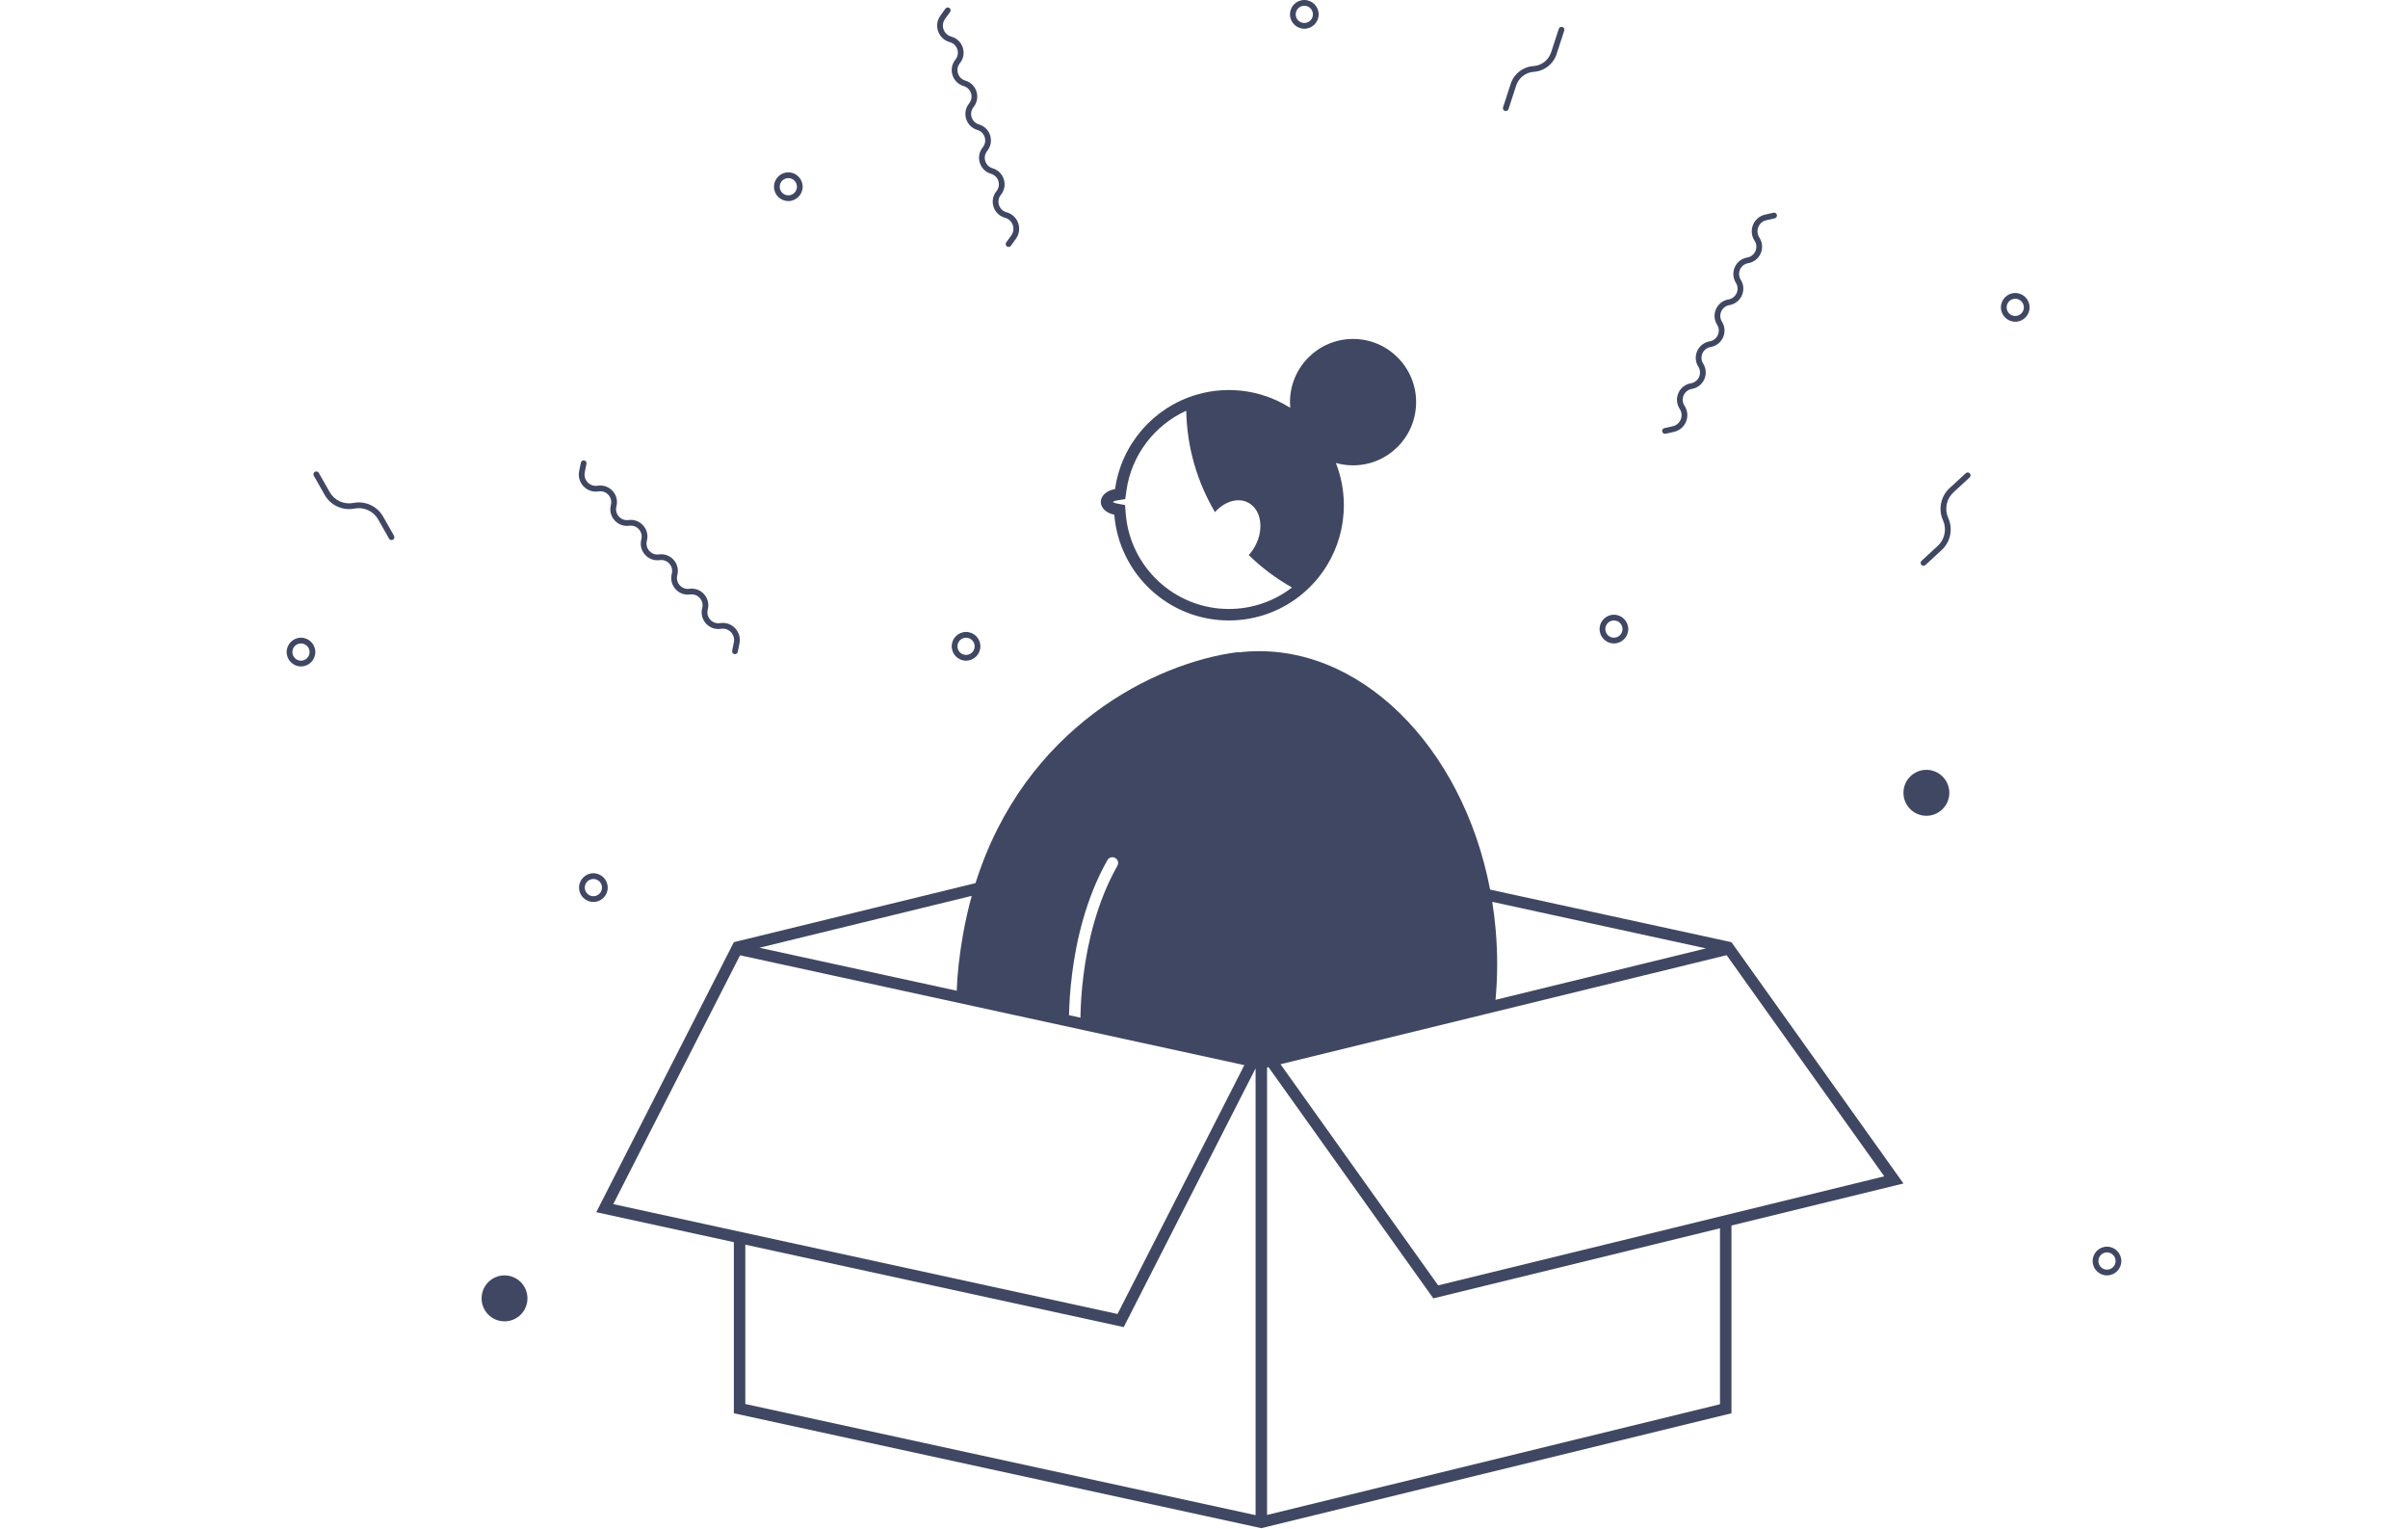
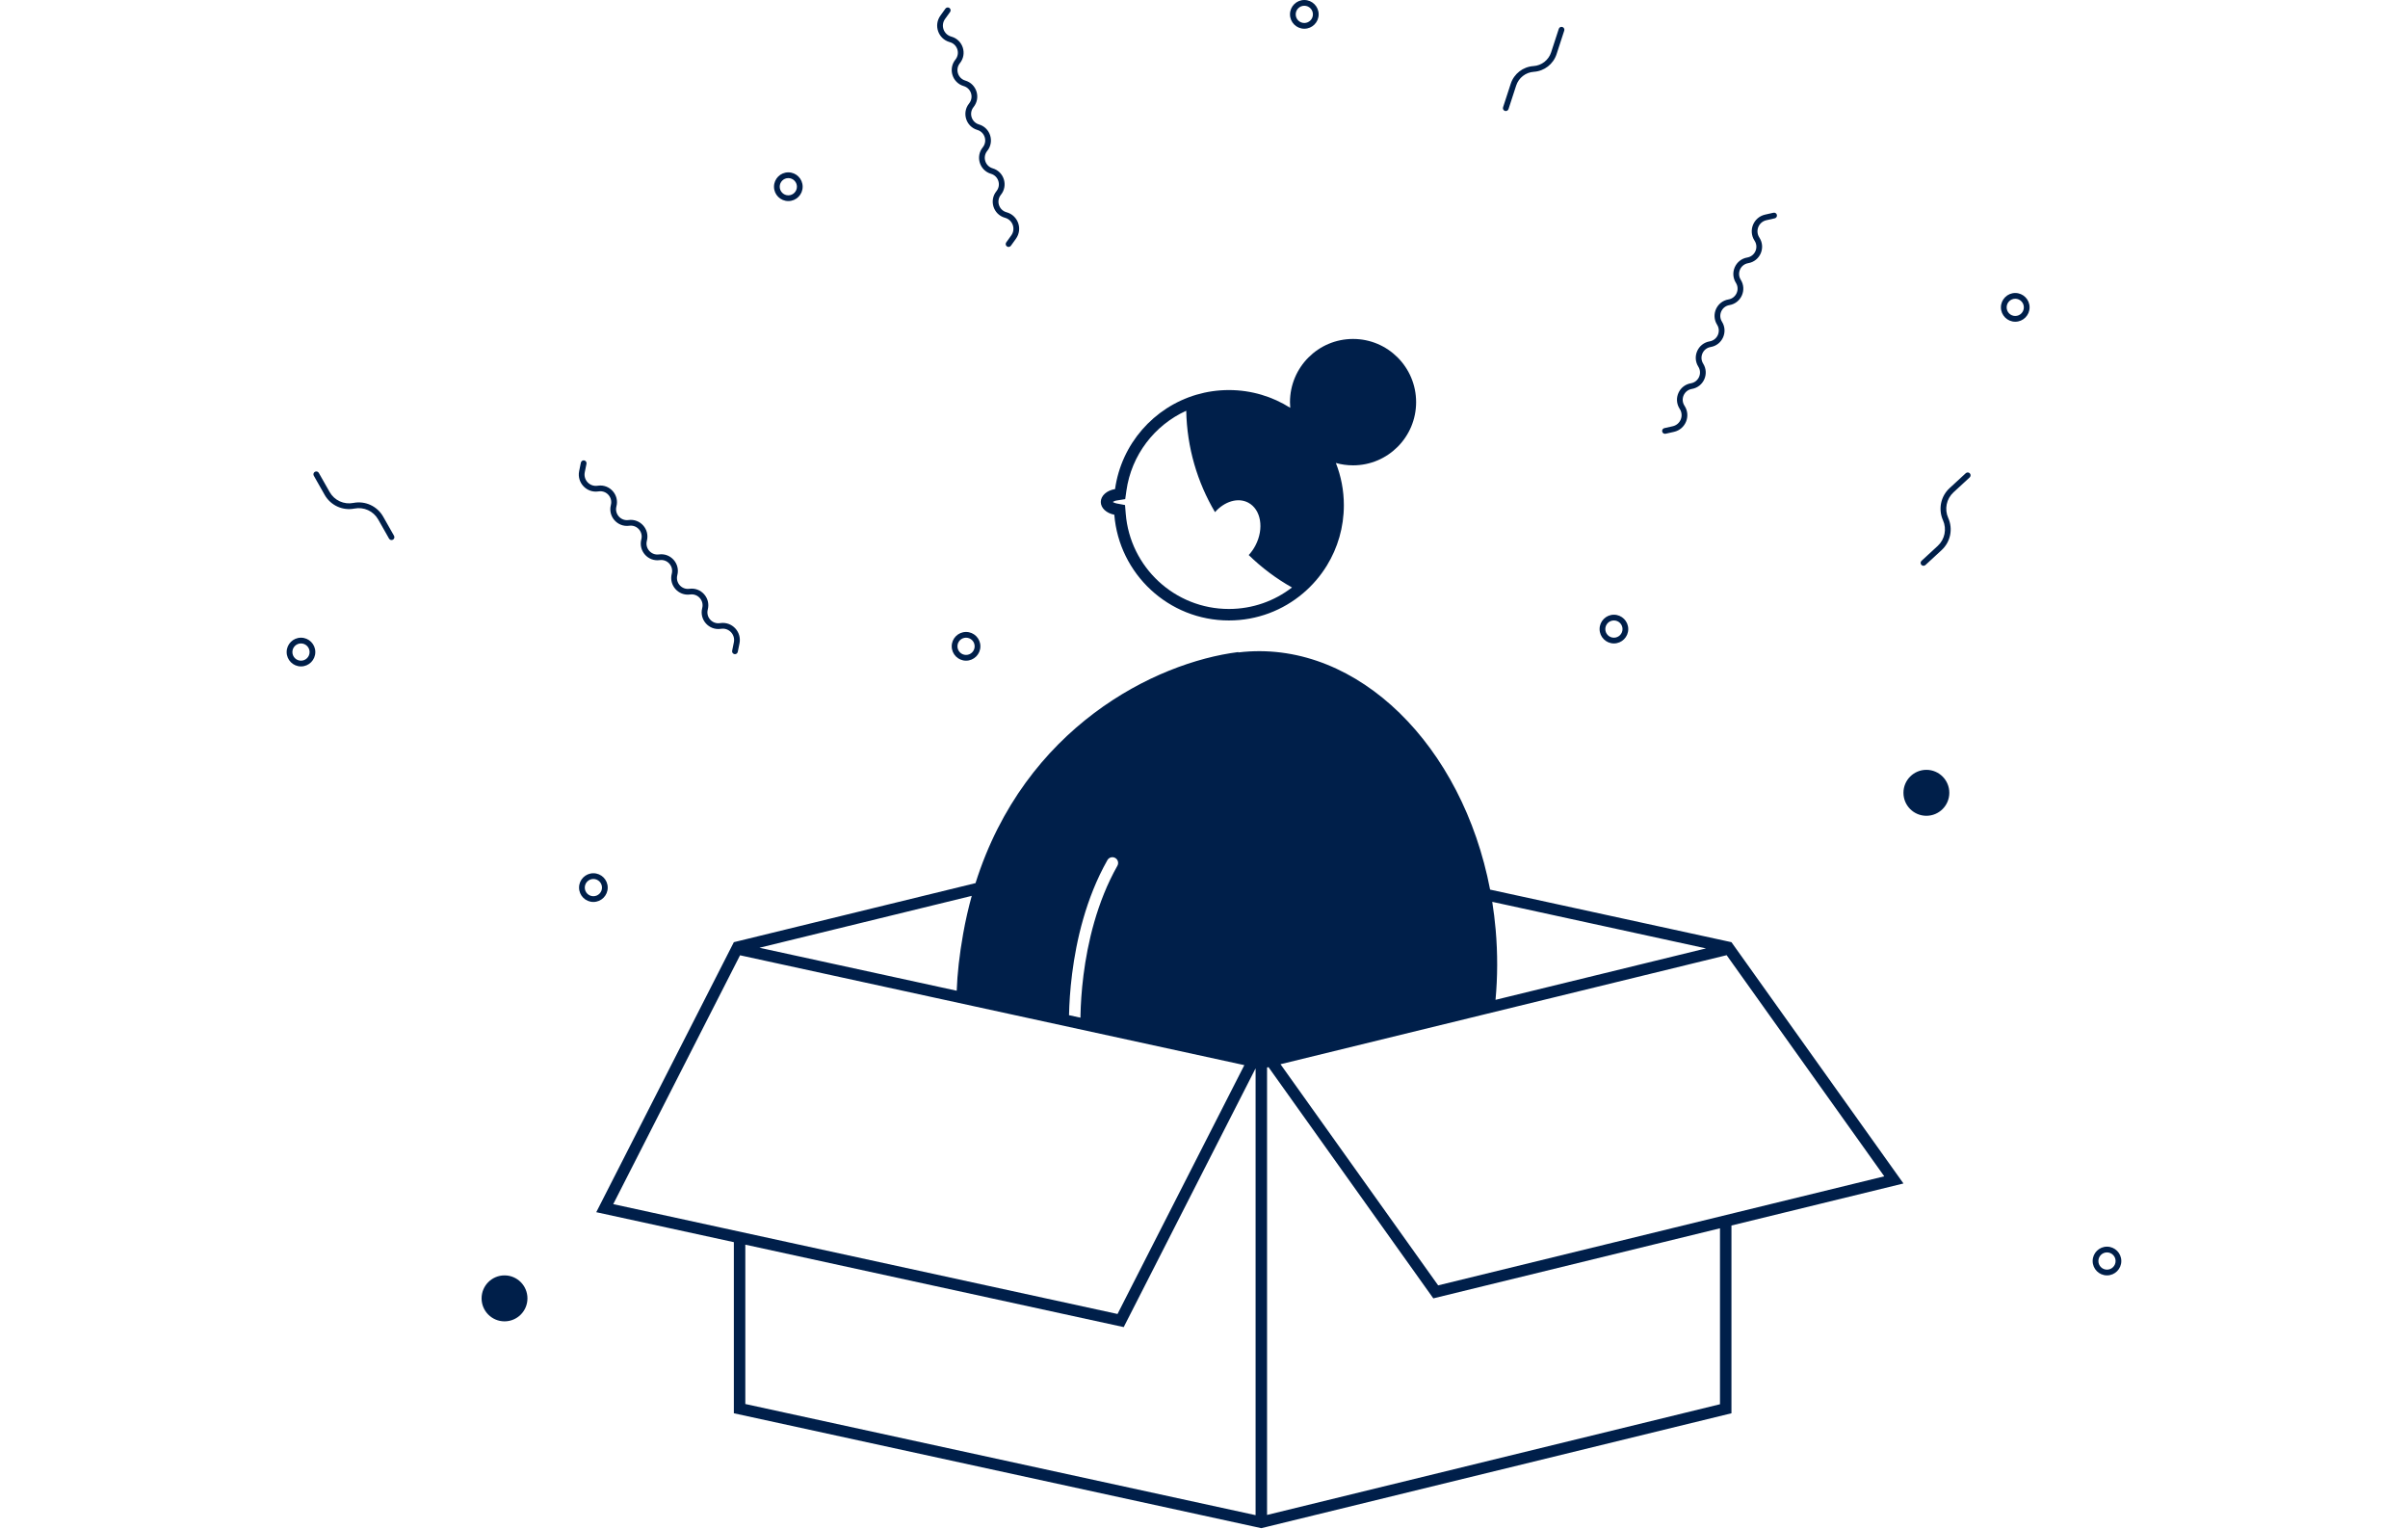
<svg xmlns="http://www.w3.org/2000/svg" width="238" height="151" viewBox="0 0 238 151" fill="none">
-   <path fill-rule="evenodd" clip-rule="evenodd" d="M130.332 1.419C130.332 2.203 129.698 2.838 128.915 2.838C128.133 2.838 127.499 2.203 127.499 1.419C127.499 0.635 128.133 0 128.915 0C129.698 0 130.332 0.635 130.332 1.419ZM129.765 1.419C129.765 1.889 129.385 2.271 128.915 2.271C128.446 2.271 128.065 1.889 128.065 1.419C128.065 0.949 128.446 0.568 128.915 0.568C129.385 0.568 129.765 0.949 129.765 1.419Z" fill="#404763" />
-   <path fill-rule="evenodd" clip-rule="evenodd" d="M79.332 18.449C79.332 19.233 78.698 19.868 77.915 19.868C77.133 19.868 76.499 19.233 76.499 18.449C76.499 17.666 77.133 17.03 77.915 17.03C78.698 17.03 79.332 17.666 79.332 18.449ZM78.765 18.449C78.765 18.919 78.385 19.301 77.915 19.301C77.446 19.301 77.065 18.919 77.065 18.449C77.065 17.979 77.446 17.598 77.915 17.598C78.385 17.598 78.765 17.979 78.765 18.449Z" fill="#404763" />
-   <path fill-rule="evenodd" clip-rule="evenodd" d="M159.515 63.579C160.298 63.579 160.932 62.944 160.932 62.16C160.932 61.376 160.298 60.741 159.515 60.741C158.733 60.741 158.099 61.376 158.099 62.16C158.099 62.944 158.733 63.579 159.515 63.579ZM159.515 63.011C159.985 63.011 160.365 62.63 160.365 62.16C160.365 61.69 159.985 61.308 159.515 61.308C159.046 61.308 158.665 61.69 158.665 62.16C158.665 62.63 159.046 63.011 159.515 63.011Z" fill="#404763" />
-   <path fill-rule="evenodd" clip-rule="evenodd" d="M96.899 63.863C96.899 64.647 96.264 65.282 95.482 65.282C94.7 65.282 94.065 64.647 94.065 63.863C94.065 63.079 94.7 62.444 95.482 62.444C96.264 62.444 96.899 63.079 96.899 63.863ZM96.332 63.863C96.332 64.333 95.951 64.714 95.482 64.714C95.013 64.714 94.632 64.333 94.632 63.863C94.632 63.392 95.013 63.011 95.482 63.011C95.951 63.011 96.332 63.392 96.332 63.863Z" fill="#404763" />
-   <path fill-rule="evenodd" clip-rule="evenodd" d="M208.249 126.023C209.031 126.023 209.665 125.387 209.665 124.603C209.665 123.82 209.031 123.184 208.249 123.184C207.466 123.184 206.832 123.82 206.832 124.603C206.832 125.387 207.466 126.023 208.249 126.023ZM208.249 125.455C208.718 125.455 209.099 125.074 209.099 124.603C209.099 124.133 208.718 123.752 208.249 123.752C207.779 123.752 207.399 124.133 207.399 124.603C207.399 125.074 207.779 125.455 208.249 125.455Z" fill="#404763" />
-   <path fill-rule="evenodd" clip-rule="evenodd" d="M200.599 30.37C200.599 31.154 199.964 31.79 199.182 31.79C198.4 31.79 197.765 31.154 197.765 30.37C197.765 29.587 198.4 28.951 199.182 28.951C199.964 28.951 200.599 29.587 200.599 30.37ZM200.032 30.37C200.032 30.841 199.651 31.222 199.182 31.222C198.713 31.222 198.332 30.841 198.332 30.37C198.332 29.9 198.713 29.519 199.182 29.519C199.651 29.519 200.032 29.9 200.032 30.37Z" fill="#404763" />
-   <path fill-rule="evenodd" clip-rule="evenodd" d="M58.649 89.124C59.431 89.124 60.065 88.489 60.065 87.705C60.065 86.921 59.431 86.286 58.649 86.286C57.866 86.286 57.232 86.921 57.232 87.705C57.232 88.489 57.866 89.124 58.649 89.124ZM58.649 88.556C59.118 88.556 59.499 88.175 59.499 87.705C59.499 87.235 59.118 86.853 58.649 86.853C58.179 86.853 57.799 87.235 57.799 87.705C57.799 88.175 58.179 88.556 58.649 88.556Z" fill="#404763" />
-   <path fill-rule="evenodd" clip-rule="evenodd" d="M31.165 64.43C31.165 65.214 30.531 65.85 29.749 65.85C28.966 65.85 28.332 65.214 28.332 64.43C28.332 63.647 28.966 63.011 29.749 63.011C30.531 63.011 31.165 63.647 31.165 64.43ZM30.599 64.43C30.599 64.901 30.218 65.282 29.749 65.282C29.279 65.282 28.899 64.901 28.899 64.43C28.899 63.96 29.279 63.579 29.749 63.579C30.218 63.579 30.599 63.96 30.599 64.43Z" fill="#404763" />
-   <path d="M154.067 2.848L153.309 5.172C153.059 5.939 152.368 6.477 151.564 6.529C150.528 6.596 149.638 7.288 149.316 8.276L148.558 10.6C148.51 10.749 148.591 10.909 148.74 10.958C148.889 11.007 149.049 10.925 149.097 10.776L149.855 8.452C150.105 7.685 150.796 7.148 151.6 7.095C152.636 7.028 153.526 6.336 153.848 5.348L154.606 3.024C154.654 2.875 154.573 2.715 154.424 2.666C154.276 2.617 154.116 2.699 154.067 2.848Z" fill="#404763" />
-   <path d="M193.075 48.65L194.675 47.175C194.791 47.069 194.798 46.889 194.692 46.773C194.586 46.658 194.407 46.651 194.292 46.757L192.691 48.232C191.814 49.04 191.552 50.321 192.04 51.41C192.428 52.276 192.219 53.295 191.522 53.938L189.921 55.413C189.806 55.519 189.798 55.699 189.904 55.814C190.01 55.929 190.19 55.937 190.305 55.831L191.905 54.356C192.783 53.547 193.045 52.267 192.557 51.178C192.168 50.311 192.377 49.293 193.075 48.65Z" fill="#404763" />
-   <path d="M31.509 46.727L32.583 48.62C33.051 49.446 33.995 49.879 34.925 49.695C36.095 49.464 37.281 50.008 37.87 51.046L38.944 52.94C39.022 53.076 38.974 53.249 38.838 53.327C38.702 53.404 38.529 53.357 38.452 53.22L37.377 51.326C36.909 50.501 35.965 50.068 35.035 50.252C33.865 50.483 32.679 49.939 32.09 48.901L31.016 47.007C30.939 46.871 30.986 46.697 31.122 46.62C31.258 46.542 31.431 46.59 31.509 46.727Z" fill="#404763" />
-   <path d="M59.047 47.998C58.283 48.105 57.642 47.421 57.797 46.663L57.967 45.828C57.998 45.675 57.9 45.525 57.746 45.493C57.593 45.462 57.443 45.561 57.412 45.715L57.242 46.55C57.009 47.692 57.973 48.721 59.125 48.56L59.185 48.552C59.948 48.446 60.573 49.151 60.377 49.897C60.079 51.035 61.032 52.11 62.195 51.949C62.957 51.843 63.582 52.548 63.387 53.294C63.088 54.431 64.041 55.507 65.204 55.345C65.967 55.239 66.592 55.944 66.396 56.69C66.098 57.828 67.051 58.903 68.214 58.741C68.976 58.635 69.601 59.34 69.405 60.086C69.107 61.224 70.06 62.299 71.223 62.138L71.283 62.129C72.048 62.023 72.688 62.706 72.534 63.464L72.364 64.299C72.332 64.453 72.431 64.603 72.585 64.634C72.738 64.666 72.888 64.567 72.919 64.413L73.089 63.578C73.322 62.436 72.358 61.407 71.205 61.567L71.145 61.575C70.383 61.681 69.758 60.976 69.954 60.23C70.252 59.093 69.299 58.017 68.136 58.179C67.373 58.285 66.749 57.58 66.944 56.834C67.242 55.697 66.289 54.621 65.126 54.783C64.364 54.889 63.739 54.184 63.935 53.438C64.233 52.3 63.28 51.225 62.117 51.386C61.355 51.492 60.73 50.787 60.925 50.041C61.224 48.904 60.271 47.828 59.108 47.99L59.047 47.998Z" fill="#404763" />
-   <path d="M174.579 21.761C173.825 21.931 173.466 22.796 173.877 23.451L173.909 23.503C174.533 24.499 173.945 25.811 172.787 26.005C172.028 26.132 171.642 26.992 172.052 27.645C172.676 28.641 172.088 29.953 170.93 30.148C170.171 30.275 169.785 31.135 170.195 31.788C170.819 32.784 170.231 34.096 169.073 34.29C168.314 34.418 167.928 35.278 168.337 35.931C168.962 36.927 168.374 38.239 167.216 38.433C166.457 38.56 166.071 39.421 166.48 40.074L166.513 40.125C167.131 41.112 166.59 42.415 165.455 42.671L164.625 42.858C164.472 42.893 164.321 42.797 164.286 42.644C164.252 42.491 164.348 42.339 164.501 42.304L165.331 42.117C166.084 41.947 166.443 41.082 166.033 40.427L166 40.376C165.376 39.379 165.964 38.068 167.122 37.873C167.881 37.746 168.267 36.886 167.858 36.233C167.233 35.237 167.821 33.925 168.979 33.73C169.739 33.603 170.124 32.743 169.715 32.09C169.09 31.094 169.678 29.782 170.836 29.588C171.596 29.46 171.981 28.6 171.572 27.947C170.947 26.951 171.536 25.639 172.694 25.445C173.453 25.317 173.838 24.457 173.429 23.804L173.397 23.753C172.778 22.766 173.319 21.463 174.454 21.207L175.284 21.02C175.437 20.985 175.589 21.081 175.623 21.234C175.657 21.387 175.562 21.539 175.409 21.574L174.579 21.761Z" fill="#404763" />
-   <path d="M93.998 3.609C93.257 3.391 92.954 2.504 93.405 1.877L93.903 1.185C93.995 1.058 93.966 0.881 93.839 0.789C93.712 0.698 93.535 0.726 93.443 0.853L92.946 1.545C92.266 2.49 92.722 3.825 93.839 4.153L93.897 4.17C94.636 4.387 94.916 5.287 94.432 5.887C93.694 6.801 94.121 8.174 95.248 8.505C95.987 8.722 96.267 9.622 95.783 10.222C95.044 11.136 95.472 12.509 96.599 12.84C97.338 13.057 97.618 13.957 97.134 14.557C96.395 15.472 96.823 16.844 97.95 17.175C98.689 17.392 98.969 18.293 98.485 18.892C97.746 19.806 98.174 21.179 99.301 21.51L99.359 21.527C100.1 21.745 100.404 22.632 99.952 23.259L99.454 23.951C99.363 24.078 99.391 24.255 99.518 24.347C99.645 24.439 99.822 24.41 99.914 24.283L100.412 23.591C101.092 22.646 100.635 21.311 99.519 20.983L99.46 20.966C98.722 20.749 98.441 19.849 98.925 19.249C99.664 18.335 99.236 16.962 98.109 16.631C97.371 16.414 97.09 15.514 97.574 14.914C98.313 14 97.885 12.627 96.758 12.296C96.02 12.079 95.739 11.179 96.223 10.579C96.962 9.665 96.534 8.292 95.407 7.961C94.669 7.744 94.388 6.844 94.873 6.244C95.611 5.33 95.183 3.957 94.056 3.626L93.998 3.609Z" fill="#404763" />
-   <path d="M190.399 80.609C191.651 80.609 192.665 79.592 192.665 78.338C192.665 77.084 191.651 76.068 190.399 76.068C189.147 76.068 188.132 77.084 188.132 78.338C188.132 79.592 189.147 80.609 190.399 80.609Z" fill="#404763" />
-   <path d="M49.865 130.564C51.117 130.564 52.132 129.547 52.132 128.293C52.132 127.039 51.117 126.023 49.865 126.023C48.614 126.023 47.599 127.039 47.599 128.293C47.599 129.547 48.614 130.564 49.865 130.564Z" fill="#404763" />
-   <path fill-rule="evenodd" clip-rule="evenodd" d="M139.965 39.737C139.965 43.185 137.175 45.981 133.732 45.981C133.143 45.981 132.573 45.899 132.033 45.746C132.543 47.04 132.823 48.45 132.823 49.925C132.823 52.105 132.212 54.141 131.151 55.872C130.515 56.91 129.717 57.839 128.793 58.621C126.814 60.298 124.255 61.308 121.46 61.308C115.499 61.308 110.609 56.709 110.135 50.86C109.366 50.714 108.799 50.206 108.799 49.6C108.799 48.976 109.403 48.454 110.208 48.328C110.833 43.872 114.033 40.244 118.253 39.002C119.27 38.703 120.346 38.542 121.46 38.542C123.689 38.542 125.769 39.186 127.523 40.297C127.507 40.112 127.499 39.925 127.499 39.737C127.499 36.288 130.289 33.492 133.732 33.492C137.175 33.492 139.965 36.288 139.965 39.737ZM117.244 40.586C114.115 42.006 111.825 44.958 111.331 48.486L111.214 49.32L110.383 49.45C110.194 49.479 110.062 49.544 109.986 49.6C110.056 49.651 110.175 49.712 110.345 49.744L111.195 49.904L111.265 50.768C111.692 56.033 116.094 60.173 121.46 60.173C123.808 60.173 125.971 59.381 127.697 58.049C126.133 57.169 124.696 56.089 123.42 54.844C123.673 54.572 123.899 54.254 124.085 53.897C124.959 52.227 124.637 50.332 123.367 49.665C122.345 49.129 121.021 49.55 120.087 50.604C118.344 47.659 117.317 44.24 117.244 40.586ZM109.919 49.664C109.919 49.664 109.92 49.663 109.921 49.661C109.92 49.662 109.919 49.664 109.919 49.664Z" fill="#404763" />
-   <path fill-rule="evenodd" clip-rule="evenodd" d="M72.532 93.098L58.932 119.778L72.532 122.74V139.647L124.665 151L125.232 150.863V150.862L171.132 139.647V121.094L188.132 116.94L171.132 93.098L147.277 87.903C144.551 73.671 134.247 63.419 122.948 64.409C122.758 64.426 122.57 64.445 122.382 64.468L122.399 64.43C114.17 65.461 101.273 71.869 96.418 87.262L72.532 93.098ZM73.144 94.393L60.611 118.982L110.453 129.836L122.987 105.247L73.144 94.393ZM75.061 93.648L94.559 97.895C94.618 96.234 94.821 94.36 95.199 92.246C95.43 90.953 95.714 89.712 96.044 88.522L75.061 93.648ZM147.489 89.111C147.632 90.013 147.745 90.93 147.827 91.86C148.034 94.23 148.022 96.553 147.813 98.795L168.618 93.712L147.489 89.111ZM106.795 100.247C106.792 100.356 106.79 100.46 106.789 100.558L105.66 100.312L105.662 100.221C105.684 99.233 105.758 97.84 105.965 96.214C106.376 92.969 107.318 88.762 109.453 84.99C109.608 84.717 109.954 84.621 110.226 84.776C110.498 84.931 110.593 85.277 110.439 85.55C108.405 89.144 107.491 93.19 107.089 96.357C106.888 97.937 106.816 99.29 106.795 100.247ZM124.099 105.563V149.715L73.665 138.732V122.987L111.065 131.132L124.099 105.563ZM169.999 138.755L125.232 149.693V105.481L125.375 105.446L141.665 128.293L169.999 121.37V138.755ZM142.142 127.008L126.561 105.157L170.656 94.383L186.236 116.234L142.142 127.008Z" fill="#404763" />
+   <path fill-rule="evenodd" clip-rule="evenodd" d="M130.332 1.419C130.332 2.203 129.698 2.838 128.915 2.838C128.133 2.838 127.499 2.203 127.499 1.419C127.499 0.635 128.133 0 128.915 0C129.698 0 130.332 0.635 130.332 1.419ZM129.765 1.419C129.765 1.889 129.385 2.271 128.915 2.271C128.446 2.271 128.065 1.889 128.065 1.419C128.065 0.949 128.446 0.568 128.915 0.568C129.385 0.568 129.765 0.949 129.765 1.419Z" fill="#001F4A" />
+   <path fill-rule="evenodd" clip-rule="evenodd" d="M79.332 18.449C79.332 19.233 78.698 19.868 77.915 19.868C77.133 19.868 76.499 19.233 76.499 18.449C76.499 17.666 77.133 17.03 77.915 17.03C78.698 17.03 79.332 17.666 79.332 18.449ZM78.765 18.449C78.765 18.919 78.385 19.301 77.915 19.301C77.446 19.301 77.065 18.919 77.065 18.449C77.065 17.979 77.446 17.598 77.915 17.598C78.385 17.598 78.765 17.979 78.765 18.449Z" fill="#001F4A" />
+   <path fill-rule="evenodd" clip-rule="evenodd" d="M159.515 63.579C160.298 63.579 160.932 62.944 160.932 62.16C160.932 61.376 160.298 60.741 159.515 60.741C158.733 60.741 158.099 61.376 158.099 62.16C158.099 62.944 158.733 63.579 159.515 63.579ZM159.515 63.011C159.985 63.011 160.365 62.63 160.365 62.16C160.365 61.69 159.985 61.308 159.515 61.308C159.046 61.308 158.665 61.69 158.665 62.16C158.665 62.63 159.046 63.011 159.515 63.011Z" fill="#001F4A" />
+   <path fill-rule="evenodd" clip-rule="evenodd" d="M96.899 63.863C96.899 64.647 96.264 65.282 95.482 65.282C94.7 65.282 94.065 64.647 94.065 63.863C94.065 63.079 94.7 62.444 95.482 62.444C96.264 62.444 96.899 63.079 96.899 63.863ZM96.332 63.863C96.332 64.333 95.951 64.714 95.482 64.714C95.013 64.714 94.632 64.333 94.632 63.863C94.632 63.392 95.013 63.011 95.482 63.011C95.951 63.011 96.332 63.392 96.332 63.863Z" fill="#001F4A" />
+   <path fill-rule="evenodd" clip-rule="evenodd" d="M208.249 126.023C209.031 126.023 209.665 125.387 209.665 124.603C209.665 123.82 209.031 123.184 208.249 123.184C207.466 123.184 206.832 123.82 206.832 124.603C206.832 125.387 207.466 126.023 208.249 126.023ZM208.249 125.455C208.718 125.455 209.099 125.074 209.099 124.603C209.099 124.133 208.718 123.752 208.249 123.752C207.779 123.752 207.399 124.133 207.399 124.603C207.399 125.074 207.779 125.455 208.249 125.455Z" fill="#001F4A" />
+   <path fill-rule="evenodd" clip-rule="evenodd" d="M200.599 30.37C200.599 31.154 199.964 31.79 199.182 31.79C198.4 31.79 197.765 31.154 197.765 30.37C197.765 29.587 198.4 28.951 199.182 28.951C199.964 28.951 200.599 29.587 200.599 30.37ZM200.032 30.37C200.032 30.841 199.651 31.222 199.182 31.222C198.713 31.222 198.332 30.841 198.332 30.37C198.332 29.9 198.713 29.519 199.182 29.519C199.651 29.519 200.032 29.9 200.032 30.37Z" fill="#001F4A" />
+   <path fill-rule="evenodd" clip-rule="evenodd" d="M58.649 89.124C59.431 89.124 60.065 88.489 60.065 87.705C60.065 86.921 59.431 86.286 58.649 86.286C57.866 86.286 57.232 86.921 57.232 87.705C57.232 88.489 57.866 89.124 58.649 89.124ZM58.649 88.556C59.118 88.556 59.499 88.175 59.499 87.705C59.499 87.235 59.118 86.853 58.649 86.853C58.179 86.853 57.799 87.235 57.799 87.705C57.799 88.175 58.179 88.556 58.649 88.556Z" fill="#001F4A" />
+   <path fill-rule="evenodd" clip-rule="evenodd" d="M31.165 64.43C31.165 65.214 30.531 65.85 29.749 65.85C28.966 65.85 28.332 65.214 28.332 64.43C28.332 63.647 28.966 63.011 29.749 63.011C30.531 63.011 31.165 63.647 31.165 64.43ZM30.599 64.43C30.599 64.901 30.218 65.282 29.749 65.282C29.279 65.282 28.899 64.901 28.899 64.43C28.899 63.96 29.279 63.579 29.749 63.579C30.218 63.579 30.599 63.96 30.599 64.43Z" fill="#001F4A" />
+   <path d="M154.067 2.848L153.309 5.172C153.059 5.939 152.368 6.477 151.564 6.529C150.528 6.596 149.638 7.288 149.316 8.276L148.558 10.6C148.51 10.749 148.591 10.909 148.74 10.958C148.889 11.007 149.049 10.925 149.097 10.776L149.855 8.452C150.105 7.685 150.796 7.148 151.6 7.095C152.636 7.028 153.526 6.336 153.848 5.348L154.606 3.024C154.654 2.875 154.573 2.715 154.424 2.666C154.276 2.617 154.116 2.699 154.067 2.848Z" fill="#001F4A" />
+   <path d="M193.075 48.65L194.675 47.175C194.791 47.069 194.798 46.889 194.692 46.773C194.586 46.658 194.407 46.651 194.292 46.757L192.691 48.232C191.814 49.04 191.552 50.321 192.04 51.41C192.428 52.276 192.219 53.295 191.522 53.938L189.921 55.413C189.806 55.519 189.798 55.699 189.904 55.814C190.01 55.929 190.19 55.937 190.305 55.831L191.905 54.356C192.783 53.547 193.045 52.267 192.557 51.178C192.168 50.311 192.377 49.293 193.075 48.65Z" fill="#001F4A" />
+   <path d="M31.509 46.727L32.583 48.62C33.051 49.446 33.995 49.879 34.925 49.695C36.095 49.464 37.281 50.008 37.87 51.046L38.944 52.94C39.022 53.076 38.974 53.249 38.838 53.327C38.702 53.404 38.529 53.357 38.452 53.22L37.377 51.326C36.909 50.501 35.965 50.068 35.035 50.252C33.865 50.483 32.679 49.939 32.09 48.901L31.016 47.007C30.939 46.871 30.986 46.697 31.122 46.62C31.258 46.542 31.431 46.59 31.509 46.727Z" fill="#001F4A" />
+   <path d="M59.047 47.998C58.283 48.105 57.642 47.421 57.797 46.663L57.967 45.828C57.998 45.675 57.9 45.525 57.746 45.493C57.593 45.462 57.443 45.561 57.412 45.715L57.242 46.55C57.009 47.692 57.973 48.721 59.125 48.56L59.185 48.552C59.948 48.446 60.573 49.151 60.377 49.897C60.079 51.035 61.032 52.11 62.195 51.949C62.957 51.843 63.582 52.548 63.387 53.294C63.088 54.431 64.041 55.507 65.204 55.345C65.967 55.239 66.592 55.944 66.396 56.69C66.098 57.828 67.051 58.903 68.214 58.741C68.976 58.635 69.601 59.34 69.405 60.086C69.107 61.224 70.06 62.299 71.223 62.138L71.283 62.129C72.048 62.023 72.688 62.706 72.534 63.464L72.364 64.299C72.332 64.453 72.431 64.603 72.585 64.634C72.738 64.666 72.888 64.567 72.919 64.413L73.089 63.578C73.322 62.436 72.358 61.407 71.205 61.567L71.145 61.575C70.383 61.681 69.758 60.976 69.954 60.23C70.252 59.093 69.299 58.017 68.136 58.179C67.373 58.285 66.749 57.58 66.944 56.834C67.242 55.697 66.289 54.621 65.126 54.783C64.364 54.889 63.739 54.184 63.935 53.438C64.233 52.3 63.28 51.225 62.117 51.386C61.355 51.492 60.73 50.787 60.925 50.041C61.224 48.904 60.271 47.828 59.108 47.99L59.047 47.998Z" fill="#001F4A" />
+   <path d="M174.579 21.761C173.825 21.931 173.466 22.796 173.877 23.451L173.909 23.503C174.533 24.499 173.945 25.811 172.787 26.005C172.028 26.132 171.642 26.992 172.052 27.645C172.676 28.641 172.088 29.953 170.93 30.148C170.171 30.275 169.785 31.135 170.195 31.788C170.819 32.784 170.231 34.096 169.073 34.29C168.314 34.418 167.928 35.278 168.337 35.931C168.962 36.927 168.374 38.239 167.216 38.433C166.457 38.56 166.071 39.421 166.48 40.074L166.513 40.125C167.131 41.112 166.59 42.415 165.455 42.671L164.625 42.858C164.472 42.893 164.321 42.797 164.286 42.644C164.252 42.491 164.348 42.339 164.501 42.304L165.331 42.117C166.084 41.947 166.443 41.082 166.033 40.427L166 40.376C165.376 39.379 165.964 38.068 167.122 37.873C167.881 37.746 168.267 36.886 167.858 36.233C167.233 35.237 167.821 33.925 168.979 33.73C169.739 33.603 170.124 32.743 169.715 32.09C169.09 31.094 169.678 29.782 170.836 29.588C171.596 29.46 171.981 28.6 171.572 27.947C170.947 26.951 171.536 25.639 172.694 25.445C173.453 25.317 173.838 24.457 173.429 23.804L173.397 23.753C172.778 22.766 173.319 21.463 174.454 21.207L175.284 21.02C175.437 20.985 175.589 21.081 175.623 21.234C175.657 21.387 175.562 21.539 175.409 21.574L174.579 21.761Z" fill="#001F4A" />
+   <path d="M93.998 3.609C93.257 3.391 92.954 2.504 93.405 1.877L93.903 1.185C93.995 1.058 93.966 0.881 93.839 0.789C93.712 0.698 93.535 0.726 93.443 0.853L92.946 1.545C92.266 2.49 92.722 3.825 93.839 4.153L93.897 4.17C94.636 4.387 94.916 5.287 94.432 5.887C93.694 6.801 94.121 8.174 95.248 8.505C95.987 8.722 96.267 9.622 95.783 10.222C95.044 11.136 95.472 12.509 96.599 12.84C97.338 13.057 97.618 13.957 97.134 14.557C96.395 15.472 96.823 16.844 97.95 17.175C98.689 17.392 98.969 18.293 98.485 18.892C97.746 19.806 98.174 21.179 99.301 21.51L99.359 21.527C100.1 21.745 100.404 22.632 99.952 23.259L99.454 23.951C99.363 24.078 99.391 24.255 99.518 24.347C99.645 24.439 99.822 24.41 99.914 24.283L100.412 23.591C101.092 22.646 100.635 21.311 99.519 20.983L99.46 20.966C98.722 20.749 98.441 19.849 98.925 19.249C99.664 18.335 99.236 16.962 98.109 16.631C97.371 16.414 97.09 15.514 97.574 14.914C98.313 14 97.885 12.627 96.758 12.296C96.02 12.079 95.739 11.179 96.223 10.579C96.962 9.665 96.534 8.292 95.407 7.961C94.669 7.744 94.388 6.844 94.873 6.244C95.611 5.33 95.183 3.957 94.056 3.626L93.998 3.609Z" fill="#001F4A" />
+   <path d="M190.399 80.609C191.651 80.609 192.665 79.592 192.665 78.338C192.665 77.084 191.651 76.068 190.399 76.068C189.147 76.068 188.132 77.084 188.132 78.338C188.132 79.592 189.147 80.609 190.399 80.609Z" fill="#001F4A" />
+   <path d="M49.865 130.564C51.117 130.564 52.132 129.547 52.132 128.293C52.132 127.039 51.117 126.023 49.865 126.023C48.614 126.023 47.599 127.039 47.599 128.293C47.599 129.547 48.614 130.564 49.865 130.564Z" fill="#001F4A" />
+   <path fill-rule="evenodd" clip-rule="evenodd" d="M139.965 39.737C139.965 43.185 137.175 45.981 133.732 45.981C133.143 45.981 132.573 45.899 132.033 45.746C132.543 47.04 132.823 48.45 132.823 49.925C132.823 52.105 132.212 54.141 131.151 55.872C130.515 56.91 129.717 57.839 128.793 58.621C126.814 60.298 124.255 61.308 121.46 61.308C115.499 61.308 110.609 56.709 110.135 50.86C109.366 50.714 108.799 50.206 108.799 49.6C108.799 48.976 109.403 48.454 110.208 48.328C110.833 43.872 114.033 40.244 118.253 39.002C119.27 38.703 120.346 38.542 121.46 38.542C123.689 38.542 125.769 39.186 127.523 40.297C127.507 40.112 127.499 39.925 127.499 39.737C127.499 36.288 130.289 33.492 133.732 33.492C137.175 33.492 139.965 36.288 139.965 39.737ZM117.244 40.586C114.115 42.006 111.825 44.958 111.331 48.486L111.214 49.32L110.383 49.45C110.194 49.479 110.062 49.544 109.986 49.6C110.056 49.651 110.175 49.712 110.345 49.744L111.195 49.904L111.265 50.768C111.692 56.033 116.094 60.173 121.46 60.173C123.808 60.173 125.971 59.381 127.697 58.049C126.133 57.169 124.696 56.089 123.42 54.844C123.673 54.572 123.899 54.254 124.085 53.897C124.959 52.227 124.637 50.332 123.367 49.665C122.345 49.129 121.021 49.55 120.087 50.604C118.344 47.659 117.317 44.24 117.244 40.586ZM109.919 49.664C109.919 49.664 109.92 49.663 109.921 49.661C109.92 49.662 109.919 49.664 109.919 49.664Z" fill="#001F4A" />
+   <path fill-rule="evenodd" clip-rule="evenodd" d="M72.532 93.098L58.932 119.778L72.532 122.74V139.647L124.665 151L125.232 150.863V150.862L171.132 139.647V121.094L188.132 116.94L171.132 93.098L147.277 87.903C144.551 73.671 134.247 63.419 122.948 64.409C122.758 64.426 122.57 64.445 122.382 64.468L122.399 64.43C114.17 65.461 101.273 71.869 96.418 87.262L72.532 93.098ZM73.144 94.393L60.611 118.982L110.453 129.836L122.987 105.247L73.144 94.393ZM75.061 93.648L94.559 97.895C94.618 96.234 94.821 94.36 95.199 92.246C95.43 90.953 95.714 89.712 96.044 88.522L75.061 93.648ZM147.489 89.111C147.632 90.013 147.745 90.93 147.827 91.86C148.034 94.23 148.022 96.553 147.813 98.795L168.618 93.712L147.489 89.111ZM106.795 100.247C106.792 100.356 106.79 100.46 106.789 100.558L105.66 100.312L105.662 100.221C105.684 99.233 105.758 97.84 105.965 96.214C106.376 92.969 107.318 88.762 109.453 84.99C109.608 84.717 109.954 84.621 110.226 84.776C110.498 84.931 110.593 85.277 110.439 85.55C108.405 89.144 107.491 93.19 107.089 96.357C106.888 97.937 106.816 99.29 106.795 100.247ZM124.099 105.563V149.715L73.665 138.732V122.987L111.065 131.132L124.099 105.563ZM169.999 138.755L125.232 149.693V105.481L125.375 105.446L141.665 128.293L169.999 121.37V138.755ZM142.142 127.008L126.561 105.157L170.656 94.383L186.236 116.234L142.142 127.008Z" fill="#001F4A" />
</svg>
